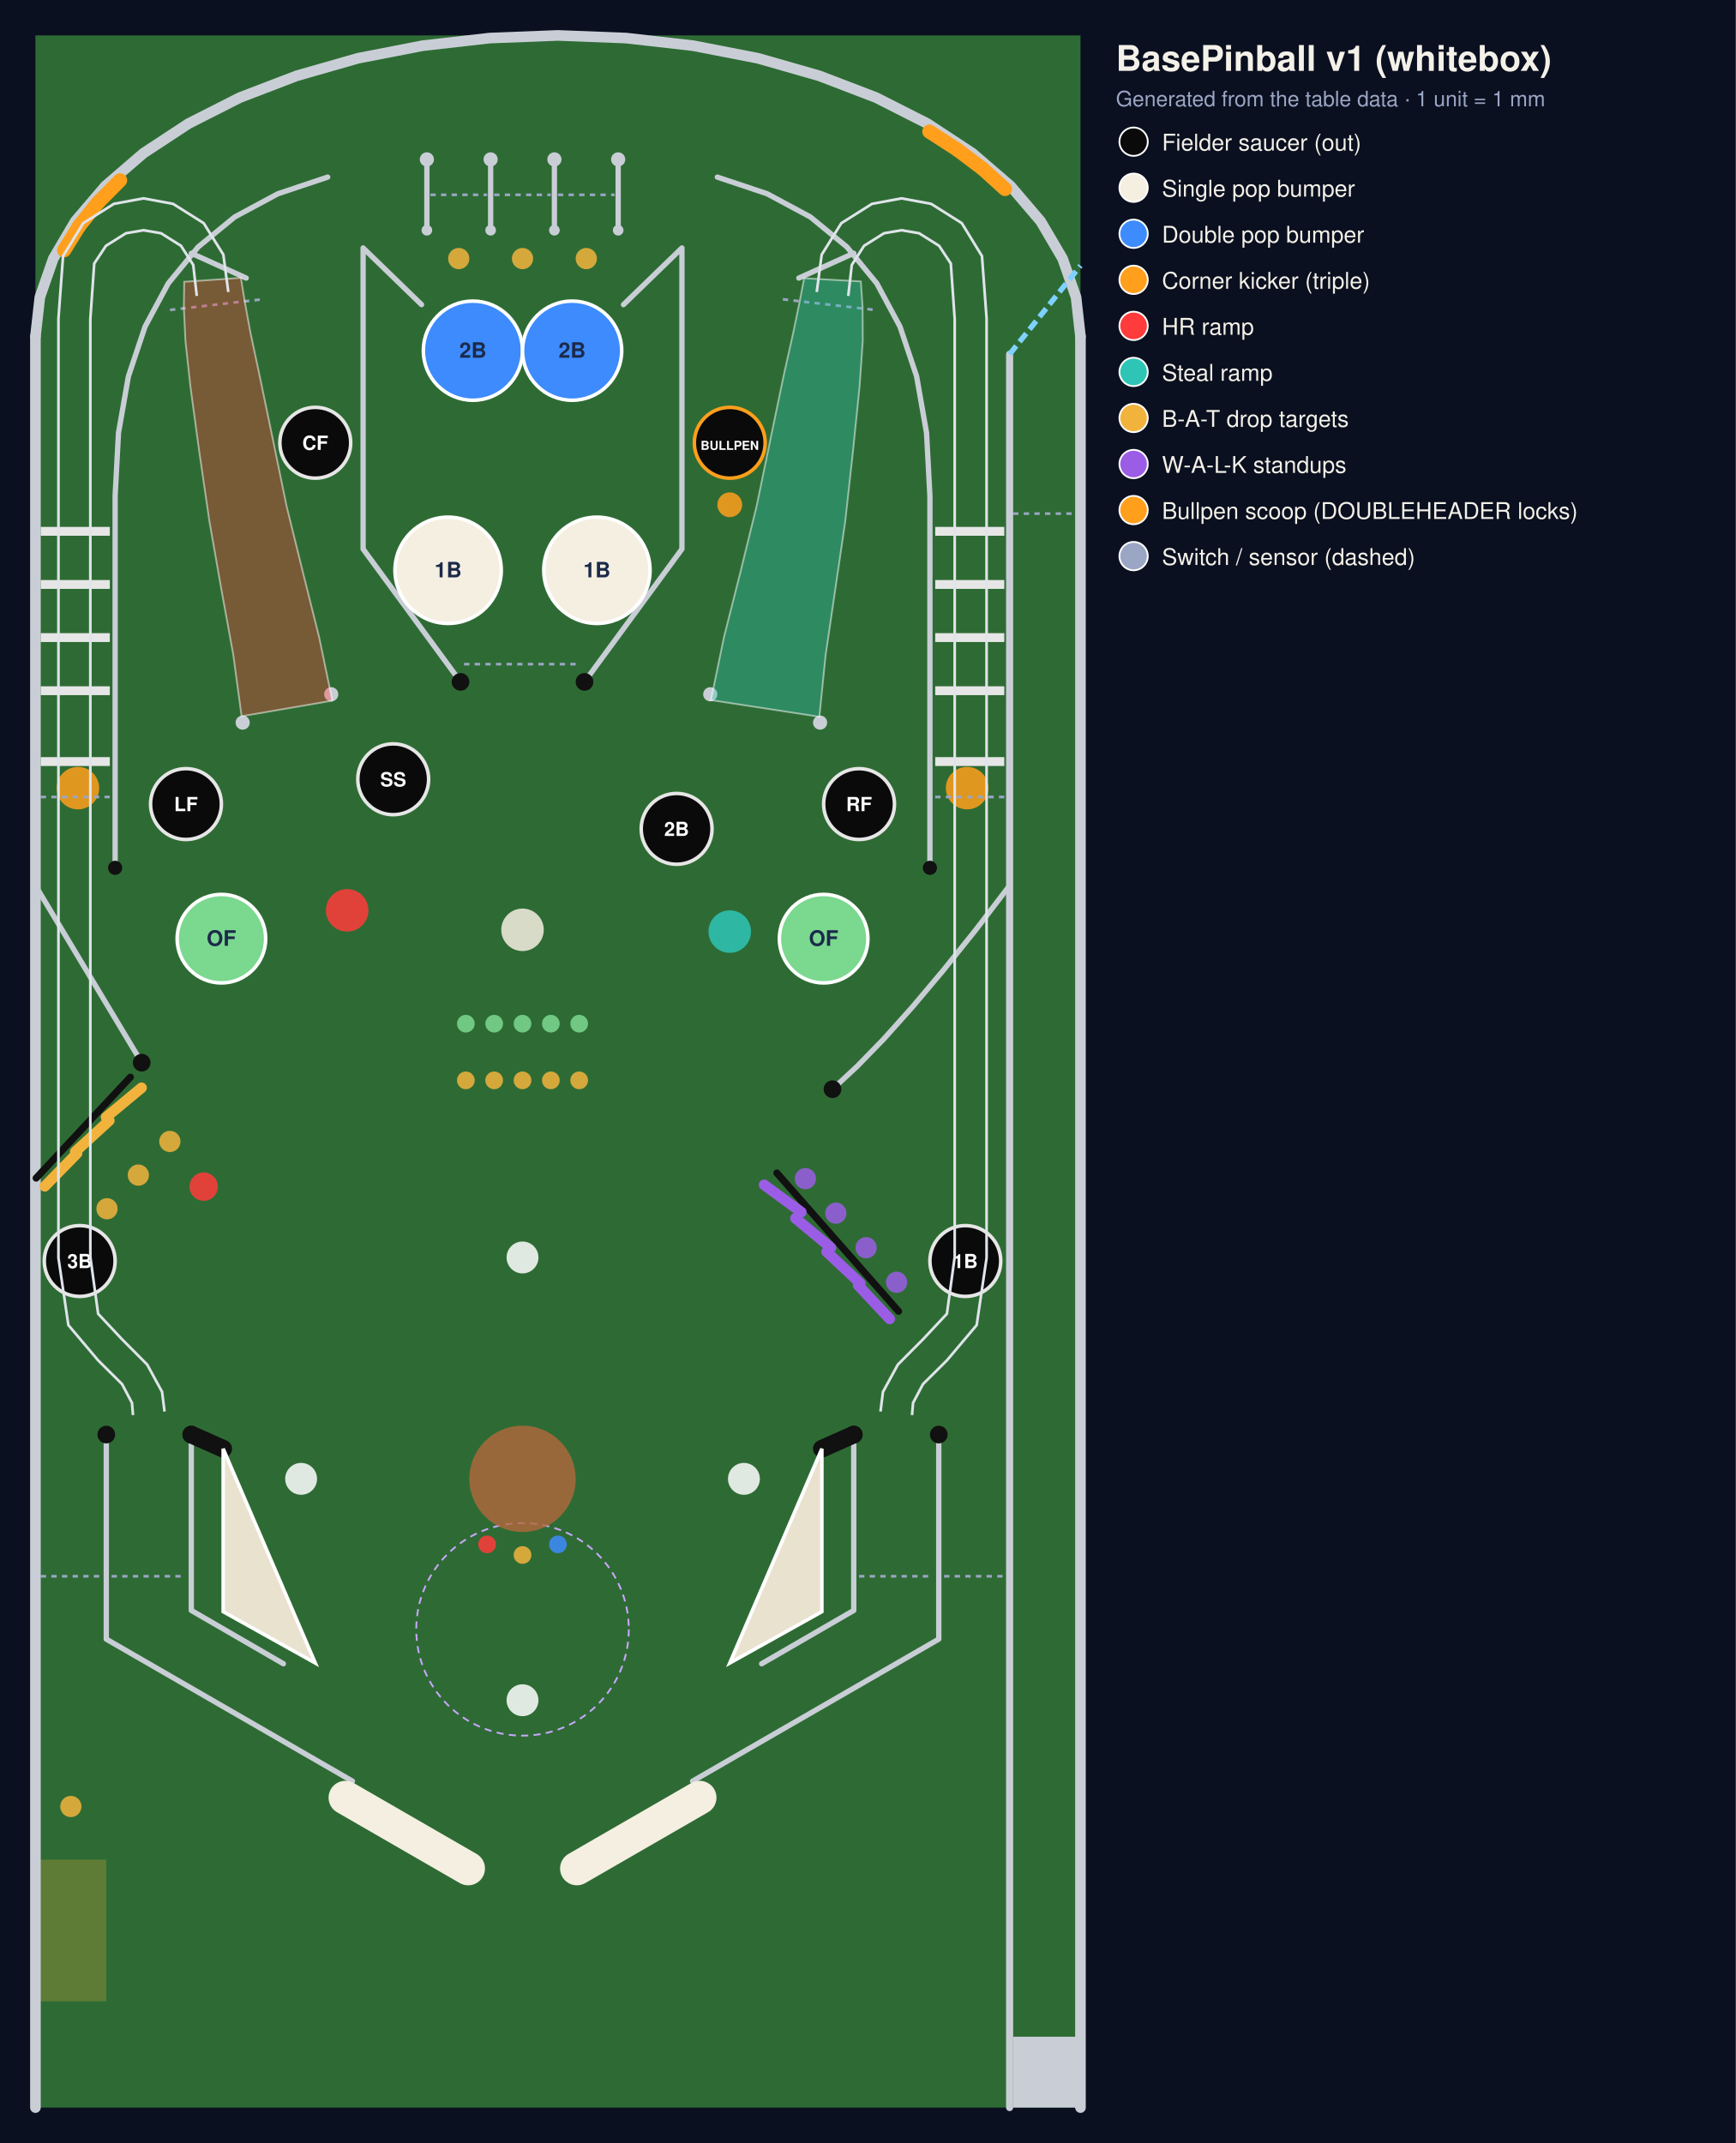
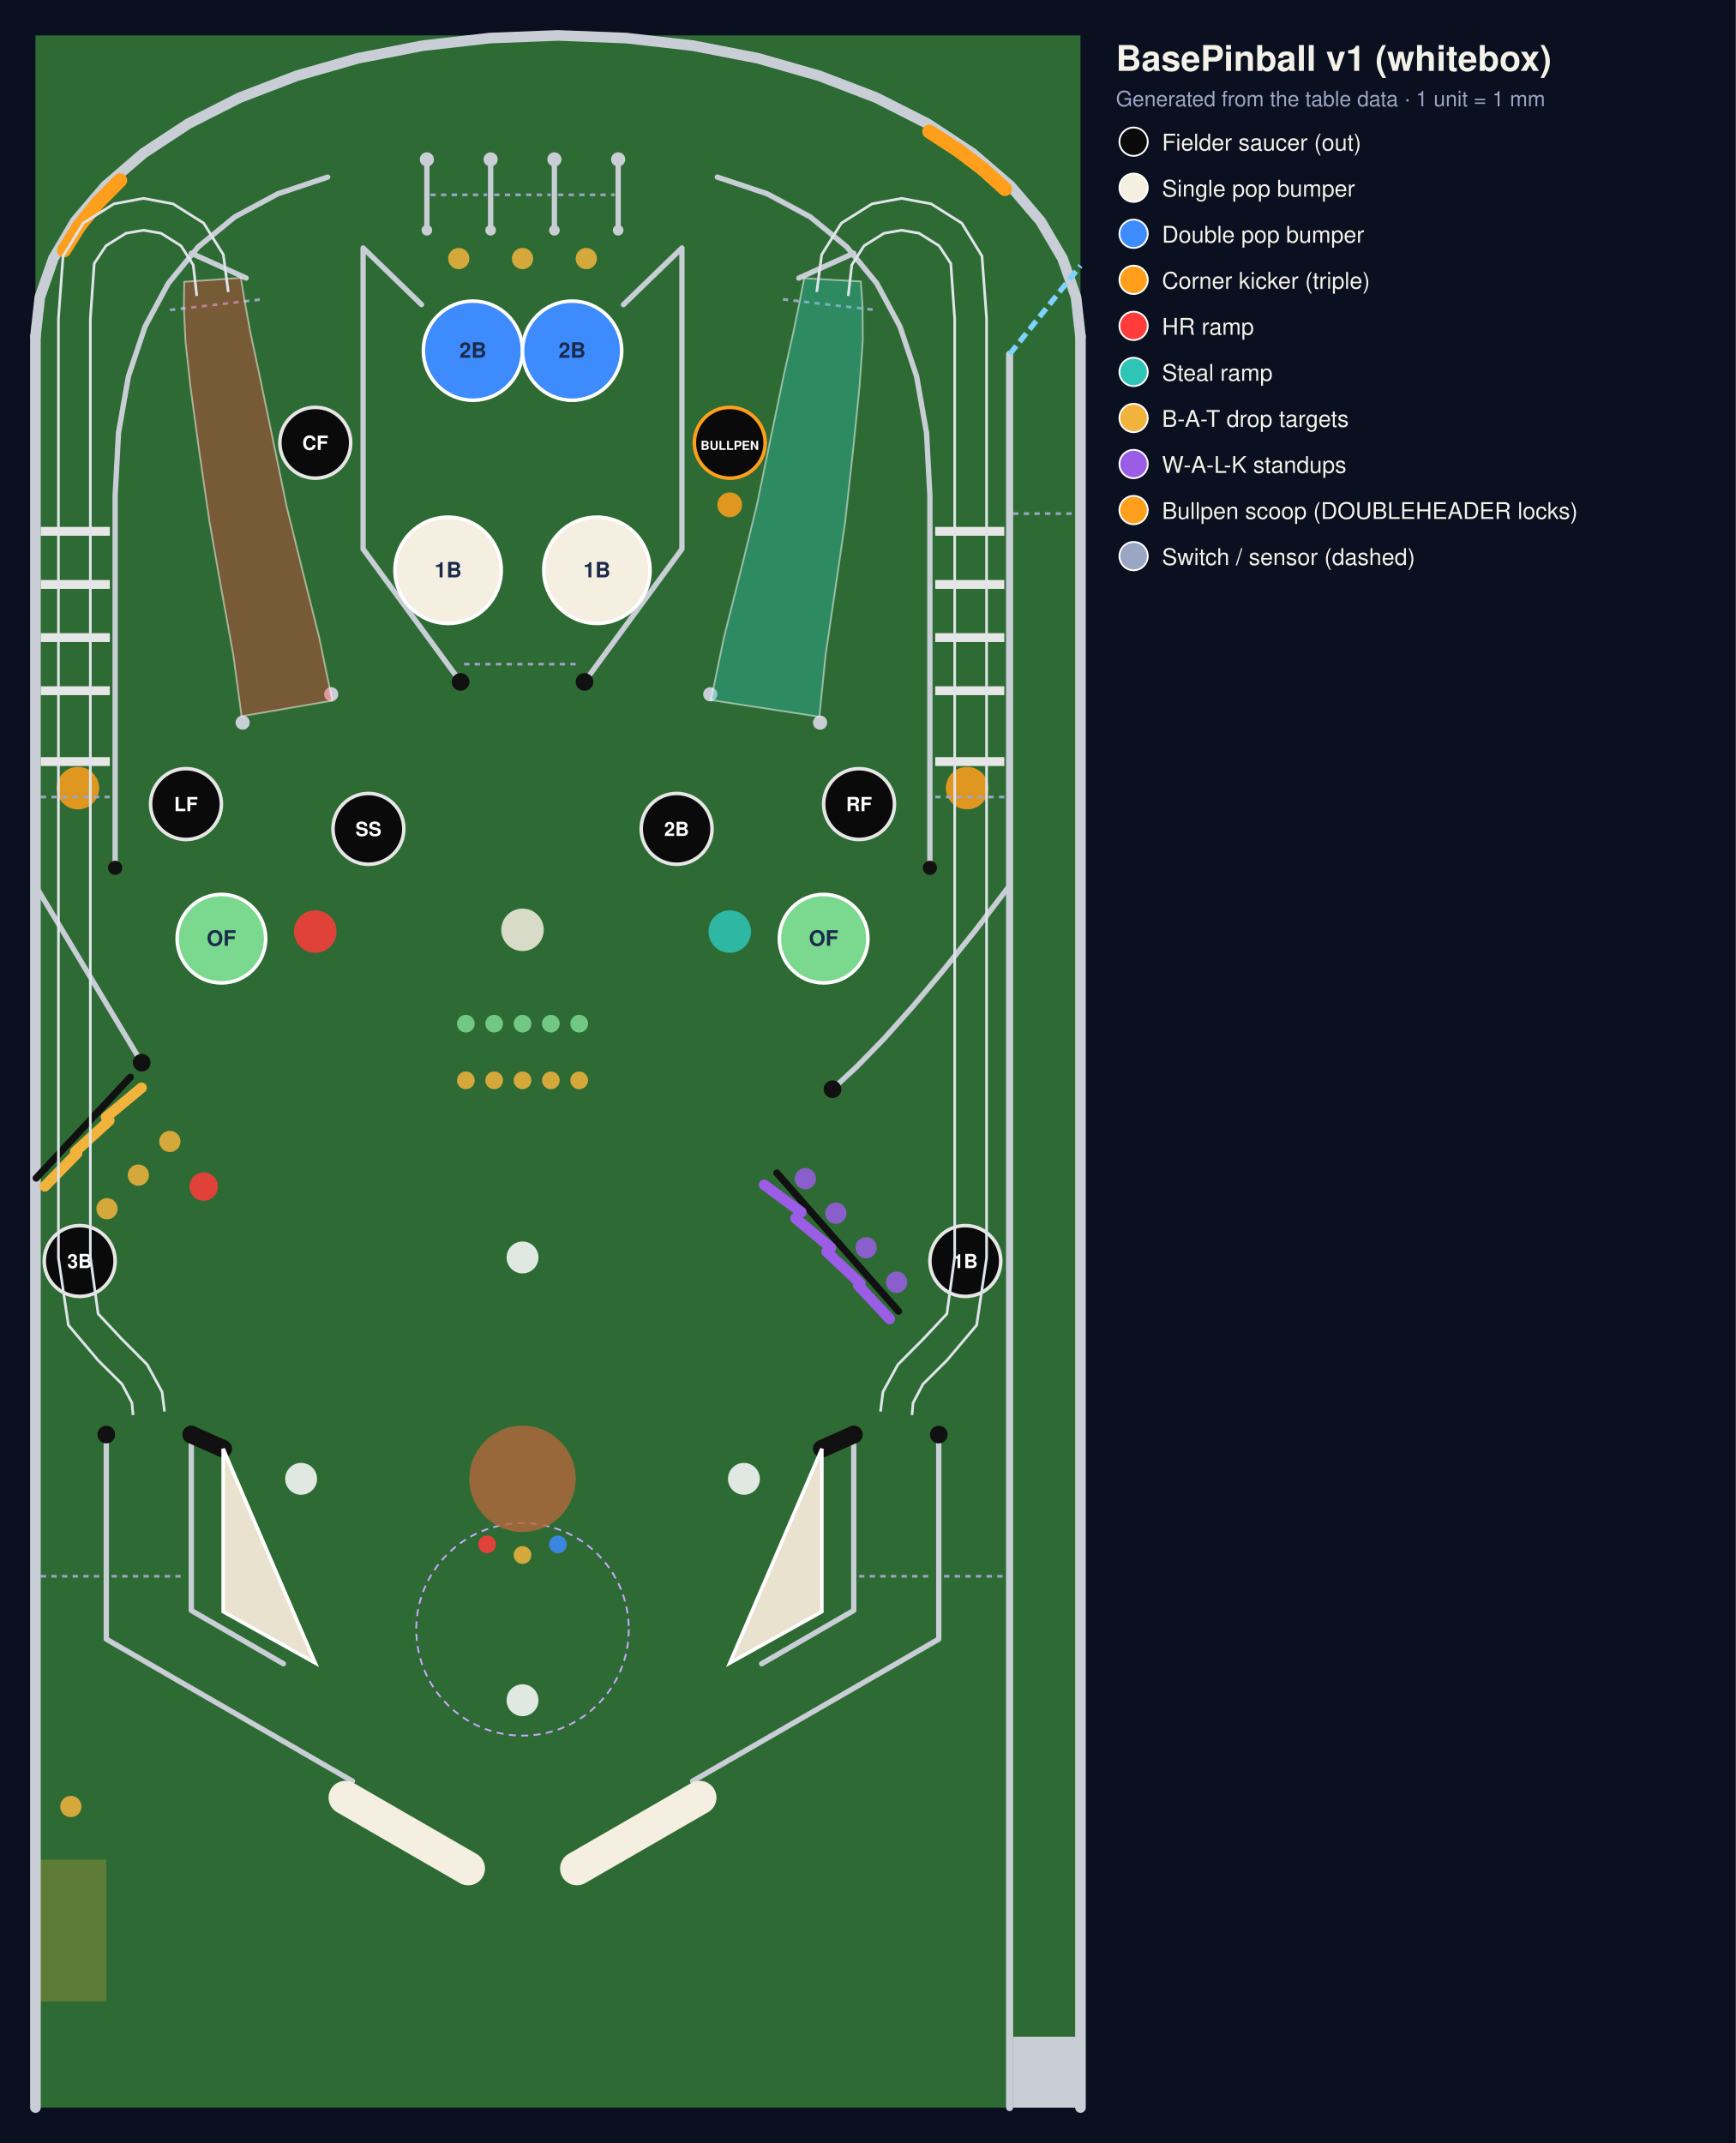
<svg xmlns="http://www.w3.org/2000/svg" viewBox="0 0 980 1210" font-family="Helvetica, Arial, sans-serif">
  <rect width="100%" height="100%" fill="#0b1020" />
  <rect x="20" y="20" width="590" height="1170" fill="#2e6b34" />
  <circle cx="44" cy="445" r="12" fill="#ff9f1c" opacity="0.85" />
-   <circle cx="196" cy="514" r="12" fill="#ff3b3b" opacity="0.85" />
+   <circle cx="178" cy="526" r="12" fill="#ff3b3b" opacity="0.85" />
  <circle cx="295" cy="525" r="12" fill="#f4efe1" opacity="0.85" />
  <circle cx="412" cy="526" r="12" fill="#2ec4b6" opacity="0.85" />
  <circle cx="546" cy="445" r="12" fill="#ff9f1c" opacity="0.85" />
  <circle cx="263" cy="610" r="5" fill="#f2b33d" opacity="0.85" />
  <circle cx="279" cy="610" r="5" fill="#f2b33d" opacity="0.85" />
  <circle cx="295" cy="610" r="5" fill="#f2b33d" opacity="0.85" />
  <circle cx="311" cy="610" r="5" fill="#f2b33d" opacity="0.85" />
  <circle cx="327" cy="610" r="5" fill="#f2b33d" opacity="0.85" />
  <circle cx="263" cy="578" r="5" fill="#7bd88f" opacity="0.85" />
  <circle cx="279" cy="578" r="5" fill="#7bd88f" opacity="0.85" />
  <circle cx="295" cy="578" r="5" fill="#7bd88f" opacity="0.85" />
  <circle cx="311" cy="578" r="5" fill="#7bd88f" opacity="0.85" />
  <circle cx="327" cy="578" r="5" fill="#7bd88f" opacity="0.85" />
  <circle cx="420" cy="835" r="9" fill="#ffffff" opacity="0.85" />
  <circle cx="295" cy="710" r="9" fill="#ffffff" opacity="0.85" />
  <circle cx="170" cy="835" r="9" fill="#ffffff" opacity="0.85" />
  <circle cx="295" cy="960" r="9" fill="#ffffff" opacity="0.85" />
  <circle cx="275" cy="872" r="5" fill="#ff3b3b" opacity="0.85" />
  <circle cx="295" cy="878" r="5" fill="#f2b33d" opacity="0.85" />
  <circle cx="315" cy="872" r="5" fill="#3d8bfd" opacity="0.85" />
  <circle cx="259" cy="146" r="6" fill="#f2b33d" opacity="0.85" />
  <circle cx="295" cy="146" r="6" fill="#f2b33d" opacity="0.85" />
  <circle cx="331" cy="146" r="6" fill="#f2b33d" opacity="0.85" />
  <circle cx="60.4" cy="682.5" r="6" fill="#f2b33d" opacity="0.85" />
  <circle cx="78.1" cy="663.5" r="6" fill="#f2b33d" opacity="0.85" />
  <circle cx="95.9" cy="644.5" r="6" fill="#f2b33d" opacity="0.85" />
  <circle cx="454.7" cy="665.5" r="6" fill="#9b5de5" opacity="0.85" />
  <circle cx="471.9" cy="685" r="6" fill="#9b5de5" opacity="0.85" />
  <circle cx="489" cy="704.5" r="6" fill="#9b5de5" opacity="0.85" />
  <circle cx="506.2" cy="724" r="6" fill="#9b5de5" opacity="0.85" />
  <circle cx="115" cy="670" r="8" fill="#ff3b3b" opacity="0.85" />
  <circle cx="412" cy="285" r="7" fill="#ff9f1c" opacity="0.85" />
  <circle cx="40" cy="1020" r="6" fill="#f2b33d" opacity="0.85" />
  <circle cx="295" cy="920" r="60" fill="none" stroke="#c9a7ff" stroke-dasharray="4 3" />
  <rect x="20" y="1050" width="40" height="80" fill="#f2b33d" fill-opacity="0.25" />
  <circle cx="295" cy="835" r="30" fill="#b4683c" opacity="0.8" />
  <line x1="572" y1="290" x2="608" y2="290" stroke="#9aa6c4" stroke-width="1.5" stroke-dasharray="3 3" />
  <line x1="23" y1="450" x2="62" y2="450" stroke="#9aa6c4" stroke-width="1.5" stroke-dasharray="3 3" />
  <line x1="528" y1="450" x2="567" y2="450" stroke="#9aa6c4" stroke-width="1.5" stroke-dasharray="3 3" />
  <line x1="243" y1="110" x2="275" y2="110" stroke="#9aa6c4" stroke-width="1.5" stroke-dasharray="3 3" />
  <line x1="279" y1="110" x2="311" y2="110" stroke="#9aa6c4" stroke-width="1.5" stroke-dasharray="3 3" />
  <line x1="315" y1="110" x2="347" y2="110" stroke="#9aa6c4" stroke-width="1.5" stroke-dasharray="3 3" />
  <line x1="262" y1="375" x2="328" y2="375" stroke="#9aa6c4" stroke-width="1.5" stroke-dasharray="3 3" />
  <line x1="96" y1="175" x2="148" y2="169" stroke="#9aa6c4" stroke-width="1.5" stroke-dasharray="3 3" />
  <line x1="442" y1="169" x2="494" y2="175" stroke="#9aa6c4" stroke-width="1.5" stroke-dasharray="3 3" />
  <line x1="23" y1="890" x2="57" y2="890" stroke="#9aa6c4" stroke-width="1.5" stroke-dasharray="3 3" />
  <line x1="63" y1="890" x2="105" y2="890" stroke="#9aa6c4" stroke-width="1.5" stroke-dasharray="3 3" />
  <line x1="485" y1="890" x2="527" y2="890" stroke="#9aa6c4" stroke-width="1.5" stroke-dasharray="3 3" />
  <line x1="533" y1="890" x2="567" y2="890" stroke="#9aa6c4" stroke-width="1.5" stroke-dasharray="3 3" />
  <circle cx="45" cy="712" r="20" fill="#0a0a0a" stroke="#e6e6e6" stroke-width="2" />
  <text x="45" y="716" text-anchor="middle" font-size="11" font-weight="700" fill="#fff">3B</text>
  <circle cx="105" cy="454" r="20" fill="#0a0a0a" stroke="#e6e6e6" stroke-width="2" />
  <text x="105" y="458" text-anchor="middle" font-size="11" font-weight="700" fill="#fff">LF</text>
  <circle cx="178" cy="250" r="20" fill="#0a0a0a" stroke="#e6e6e6" stroke-width="2" />
  <text x="178" y="254" text-anchor="middle" font-size="11" font-weight="700" fill="#fff">CF</text>
-   <circle cx="222" cy="440" r="20" fill="#0a0a0a" stroke="#e6e6e6" stroke-width="2" />
-   <text x="222" y="444" text-anchor="middle" font-size="11" font-weight="700" fill="#fff">SS</text>
+   <circle cx="208" cy="468" r="20" fill="#0a0a0a" stroke="#e6e6e6" stroke-width="2" />
+   <text x="208" y="472" text-anchor="middle" font-size="11" font-weight="700" fill="#fff">SS</text>
  <circle cx="382" cy="468" r="20" fill="#0a0a0a" stroke="#e6e6e6" stroke-width="2" />
  <text x="382" y="472" text-anchor="middle" font-size="11" font-weight="700" fill="#fff">2B</text>
  <circle cx="485" cy="454" r="20" fill="#0a0a0a" stroke="#e6e6e6" stroke-width="2" />
  <text x="485" y="458" text-anchor="middle" font-size="11" font-weight="700" fill="#fff">RF</text>
  <circle cx="545" cy="712" r="20" fill="#0a0a0a" stroke="#e6e6e6" stroke-width="2" />
  <text x="545" y="716" text-anchor="middle" font-size="11" font-weight="700" fill="#fff">1B</text>
  <circle cx="412" cy="250" r="20" fill="#0a0a0a" stroke="#ff9f1c" stroke-width="2" />
  <text x="412" y="254" text-anchor="middle" font-size="7" font-weight="700" fill="#fff">BULLPEN</text>
  <polyline points="20,1190 20,190" fill="none" stroke="#c9ced6" stroke-width="6" stroke-linecap="round" stroke-linejoin="round" />
  <polyline points="610,1190 610,190" fill="none" stroke="#c9ced6" stroke-width="6" stroke-linecap="round" stroke-linejoin="round" />
  <polyline points="20,190 22.5,167.8 30.1,146 42.5,124.9 59.5,105 81,86.5 106.4,69.8 135.4,55.1 167.5,42.8 202.1,32.9 238.6,25.8 276.5,21.5 315,20 353.5,21.5 391.4,25.8 427.9,32.9 462.5,42.8 494.6,55.1 523.6,69.8 549,86.5 570.5,105 587.5,124.9 599.9,146 607.5,167.8 610,190" fill="none" stroke="#c9ced6" stroke-width="6" stroke-linecap="round" stroke-linejoin="round" />
  <polyline points="570,1190 570,200" fill="none" stroke="#c9ced6" stroke-width="4" stroke-linecap="round" stroke-linejoin="round" />
  <polyline points="65,490 65,280 66.9,244.4 72.5,212.5 81.9,184.4 95,160 111.9,139.4 132.5,122.5 156.9,109.4 185,100" fill="none" stroke="#c9ced6" stroke-width="3" stroke-linecap="round" stroke-linejoin="round" />
  <polyline points="525,490 525,280 523.1,244.4 517.5,212.5 508.1,184.4 495,160 478.1,139.4 457.5,122.5 433.1,109.4 405,100" fill="none" stroke="#c9ced6" stroke-width="3" stroke-linecap="round" stroke-linejoin="round" />
  <polyline points="20,500 80,600" fill="none" stroke="#c9ced6" stroke-width="3" stroke-linecap="round" stroke-linejoin="round" />
  <polyline points="570,500 550.6,525.4 532.2,548.3 515,568.7 498.9,586.7 483.9,602.1 470,615" fill="none" stroke="#c9ced6" stroke-width="3" stroke-linecap="round" stroke-linejoin="round" />
  <polyline points="108,143 139,157" fill="none" stroke="#c9ced6" stroke-width="3" stroke-linecap="round" stroke-linejoin="round" />
  <polyline points="482,143 451,157" fill="none" stroke="#c9ced6" stroke-width="3" stroke-linecap="round" stroke-linejoin="round" />
  <polyline points="241,130 241,90" fill="none" stroke="#c9ced6" stroke-width="3" stroke-linecap="round" stroke-linejoin="round" />
  <polyline points="277,130 277,90" fill="none" stroke="#c9ced6" stroke-width="3" stroke-linecap="round" stroke-linejoin="round" />
  <polyline points="313,130 313,90" fill="none" stroke="#c9ced6" stroke-width="3" stroke-linecap="round" stroke-linejoin="round" />
  <polyline points="349,130 349,90" fill="none" stroke="#c9ced6" stroke-width="3" stroke-linecap="round" stroke-linejoin="round" />
  <polyline points="260,385 205,310 205,140 238,172" fill="none" stroke="#c9ced6" stroke-width="3" stroke-linecap="round" stroke-linejoin="round" />
  <polyline points="330,385 385,310 385,140 352,172" fill="none" stroke="#c9ced6" stroke-width="3" stroke-linecap="round" stroke-linejoin="round" />
  <polyline points="20.4,665.2 73.6,608.2" fill="none" stroke="#111" stroke-width="4" stroke-linecap="round" stroke-linejoin="round" />
  <polyline points="507.3,740.4 438.6,662.3" fill="none" stroke="#111" stroke-width="4" stroke-linecap="round" stroke-linejoin="round" />
  <polyline points="60,810 60,925.5 199,1005.7" fill="none" stroke="#c9ced6" stroke-width="3" stroke-linecap="round" stroke-linejoin="round" />
  <polyline points="530,810 530,925.5 391,1005.7" fill="none" stroke="#c9ced6" stroke-width="3" stroke-linecap="round" stroke-linejoin="round" />
  <polyline points="108,810 108,909.3 160,939.4" fill="none" stroke="#c9ced6" stroke-width="3" stroke-linecap="round" stroke-linejoin="round" />
  <polyline points="482,810 482,909.3 430,939.4" fill="none" stroke="#c9ced6" stroke-width="3" stroke-linecap="round" stroke-linejoin="round" />
  <polyline points="108,810 126,818" fill="none" stroke="#111" stroke-width="10" stroke-linecap="round" stroke-linejoin="round" />
  <polyline points="482,810 464,818" fill="none" stroke="#111" stroke-width="10" stroke-linecap="round" stroke-linejoin="round" />
  <circle cx="65" cy="490" r="4" fill="#111" />
  <circle cx="525" cy="490" r="4" fill="#111" />
  <circle cx="80" cy="600" r="5" fill="#111" />
  <circle cx="470" cy="615" r="5" fill="#111" />
  <circle cx="241" cy="90" r="4" fill="#c9ced6" />
  <circle cx="241" cy="130" r="3" fill="#c9ced6" />
  <circle cx="277" cy="90" r="4" fill="#c9ced6" />
  <circle cx="277" cy="130" r="3" fill="#c9ced6" />
  <circle cx="313" cy="90" r="4" fill="#c9ced6" />
  <circle cx="313" cy="130" r="3" fill="#c9ced6" />
  <circle cx="349" cy="90" r="4" fill="#c9ced6" />
  <circle cx="349" cy="130" r="3" fill="#c9ced6" />
  <circle cx="260" cy="385" r="5" fill="#111" />
  <circle cx="330" cy="385" r="5" fill="#111" />
  <circle cx="137" cy="408" r="4" fill="#c9ced6" />
  <circle cx="187" cy="392" r="4" fill="#c9ced6" />
  <circle cx="463" cy="408" r="4" fill="#c9ced6" />
  <circle cx="401" cy="392" r="4" fill="#c9ced6" />
  <circle cx="60" cy="810" r="5" fill="#111" />
  <circle cx="108" cy="810" r="5" fill="#111" />
  <circle cx="530" cy="810" r="5" fill="#111" />
  <circle cx="482" cy="810" r="5" fill="#111" />
  <polygon points="126,910 126,818 178,939" fill="#e9e2cf" stroke="#fff" stroke-width="2" />
  <polygon points="464,910 464,818 412,939" fill="#e9e2cf" stroke="#fff" stroke-width="2" />
  <circle cx="253" cy="322" r="30" fill="#f4efe1" stroke="#fff" stroke-width="2" />
  <text x="253" y="326" text-anchor="middle" font-size="12" font-weight="700" fill="#1b2a4a">1B</text>
  <circle cx="337" cy="322" r="30" fill="#f4efe1" stroke="#fff" stroke-width="2" />
  <text x="337" y="326" text-anchor="middle" font-size="12" font-weight="700" fill="#1b2a4a">1B</text>
  <circle cx="267" cy="198" r="28" fill="#3d8bfd" stroke="#fff" stroke-width="2" />
  <text x="267" y="202" text-anchor="middle" font-size="12" font-weight="700" fill="#1b2a4a">2B</text>
  <circle cx="323" cy="198" r="28" fill="#3d8bfd" stroke="#fff" stroke-width="2" />
  <text x="323" y="202" text-anchor="middle" font-size="12" font-weight="700" fill="#1b2a4a">2B</text>
  <circle cx="125" cy="530" r="25" fill="#7bd88f" stroke="#fff" stroke-width="2" />
  <text x="125" y="534" text-anchor="middle" font-size="12" font-weight="700" fill="#1b2a4a">OF</text>
  <circle cx="465" cy="530" r="25" fill="#7bd88f" stroke="#fff" stroke-width="2" />
  <text x="465" y="534" text-anchor="middle" font-size="12" font-weight="700" fill="#1b2a4a">OF</text>
  <line x1="25.3" y1="669.8" x2="43.5" y2="651.2" stroke="#f2b33d" stroke-width="6" stroke-linecap="round" />
  <line x1="42.5" y1="650.3" x2="61.7" y2="632.7" stroke="#f2b33d" stroke-width="6" stroke-linecap="round" />
  <line x1="59.9" y1="630.8" x2="79.9" y2="614.2" stroke="#f2b33d" stroke-width="6" stroke-linecap="round" />
  <line x1="431.4" y1="669" x2="452.4" y2="684.4" stroke="#9b5de5" stroke-width="6" stroke-linecap="round" />
  <line x1="449.1" y1="687.9" x2="469.1" y2="704.5" stroke="#9b5de5" stroke-width="6" stroke-linecap="round" />
  <line x1="466.7" y1="706.8" x2="485.7" y2="724.6" stroke="#9b5de5" stroke-width="6" stroke-linecap="round" />
  <line x1="484.5" y1="725.7" x2="502.3" y2="744.7" stroke="#9b5de5" stroke-width="6" stroke-linecap="round" />
  <line x1="67.8" y1="101.8" x2="55.3" y2="114.4" stroke="#ff9f1c" stroke-width="8" stroke-linecap="round" />
  <line x1="55.3" y1="114.4" x2="44.7" y2="127.6" stroke="#ff9f1c" stroke-width="8" stroke-linecap="round" />
  <line x1="44.7" y1="127.6" x2="36.2" y2="141.3" stroke="#ff9f1c" stroke-width="8" stroke-linecap="round" />
  <line x1="524.7" y1="74.3" x2="540.5" y2="84.5" stroke="#ff9f1c" stroke-width="8" stroke-linecap="round" />
  <line x1="540.5" y1="84.5" x2="554.8" y2="95.3" stroke="#ff9f1c" stroke-width="8" stroke-linecap="round" />
  <line x1="554.8" y1="95.3" x2="567.4" y2="106.7" stroke="#ff9f1c" stroke-width="8" stroke-linecap="round" />
  <line x1="570" y1="200" x2="610" y2="150" stroke="#7fd1ff" stroke-width="3" stroke-dasharray="6 3" />
  <line x1="23" y1="390" x2="62" y2="390" stroke="#e6e6e6" stroke-width="5" />
  <line x1="528" y1="390" x2="567" y2="390" stroke="#e6e6e6" stroke-width="5" />
  <line x1="23" y1="430" x2="62" y2="430" stroke="#e6e6e6" stroke-width="5" />
  <line x1="528" y1="430" x2="567" y2="430" stroke="#e6e6e6" stroke-width="5" />
  <line x1="23" y1="360" x2="62" y2="360" stroke="#e6e6e6" stroke-width="5" />
  <line x1="528" y1="360" x2="567" y2="360" stroke="#e6e6e6" stroke-width="5" />
  <line x1="23" y1="330" x2="62" y2="330" stroke="#e6e6e6" stroke-width="5" />
  <line x1="528" y1="330" x2="567" y2="330" stroke="#e6e6e6" stroke-width="5" />
  <line x1="23" y1="300" x2="62" y2="300" stroke="#e6e6e6" stroke-width="5" />
  <line x1="528" y1="300" x2="567" y2="300" stroke="#e6e6e6" stroke-width="5" />
  <rect x="572" y="1150" width="36" height="40" fill="#c9ced6" />
  <line x1="195" y1="1015" x2="264.3" y2="1055" stroke="#f4efe1" stroke-width="19" stroke-linecap="round" />
  <line x1="395" y1="1015" x2="325.7" y2="1055" stroke="#f4efe1" stroke-width="19" stroke-linecap="round" />
  <polygon points="136.4,404.4 131.7,369.7 125,332.9 118.2,294.2 112.3,253.6 107.5,218.2 104.7,192.6 103.8,173.6 104,159.1 136,156.9 138.2,170.4 141.3,187.4 146.5,211.8 153.7,246.4 161.8,285.8 171,323.1 180.3,360.3 187.6,395.6" fill="#ff3b3b" fill-opacity="0.35" stroke="#fff" stroke-opacity="0.5" />
  <polygon points="401.4,395.3 408.7,359.9 418.1,322.7 427.2,285.6 435.3,246.4 442.5,211.8 447.9,187.6 451.4,170.6 454,157.1 486,158.9 487,173.4 487.1,192.4 485.3,218.2 481.7,253.6 477.2,294.4 471.5,333.3 466.1,370.1 462.6,404.7" fill="#2ec4b6" fill-opacity="0.35" stroke="#fff" stroke-opacity="0.5" />
  <polyline points="111.1,167.1 109.1,149.6 102.2,138.8 90.9,131.7 81,130 71.1,131.7 59.8,138.8 53.2,148.8 51,180.2 51,290 51,390 51,490 51,590 51,709.7 55.4,741.8 68.6,755.9 83.1,770.5 91.5,785.9 92.9,797" fill="none" stroke="#dfe4ea" stroke-width="1.5" />
  <polyline points="128.9,164.9 126.1,143.8 115,126 97.7,115.1 81,112 64.3,115.1 47,126 35.6,144.6 33,179.8 33,290 33,390 33,490 33,590 33,710.3 38.6,748.2 55.4,768.1 68.9,781.5 74.5,792.1 75.1,799" fill="none" stroke="#dfe4ea" stroke-width="1.5" />
  <polyline points="461.1,164.9 463.9,143.8 475,126 492.3,115.1 509,112 525.7,115.1 543,126 554.4,144.6 557,179.8 557,290 557,390 557,490 557,590 557,710.3 551.4,748.2 534.6,768.1 521.1,781.5 515.5,792.1 514.9,799" fill="none" stroke="#dfe4ea" stroke-width="1.5" />
  <polyline points="478.9,167.1 480.9,149.6 487.8,138.8 499.1,131.7 509,130 518.9,131.7 530.2,138.8 536.8,148.8 539,180.2 539,290 539,390 539,490 539,590 539,709.7 534.6,741.8 521.4,755.9 506.9,770.5 498.5,785.9 497.1,797" fill="none" stroke="#dfe4ea" stroke-width="1.5" />
  <text x="630" y="40" font-size="20" font-weight="700" fill="#f4f1e8">BasePinball v1 (whitebox)</text>
  <text x="630" y="60" font-size="12" fill="#9aa6c4">Generated from the table data · 1 unit = 1 mm</text>
  <circle cx="640" cy="80" r="8" fill="#0a0a0a" stroke="#fff" />
  <text x="656" y="85" font-size="13" fill="#f4f1e8">Fielder saucer (out)</text>
  <circle cx="640" cy="106" r="8" fill="#f4efe1" stroke="#fff" />
  <text x="656" y="111" font-size="13" fill="#f4f1e8">Single pop bumper</text>
  <circle cx="640" cy="132" r="8" fill="#3d8bfd" stroke="#fff" />
  <text x="656" y="137" font-size="13" fill="#f4f1e8">Double pop bumper</text>
  <circle cx="640" cy="158" r="8" fill="#ff9f1c" stroke="#fff" />
  <text x="656" y="163" font-size="13" fill="#f4f1e8">Corner kicker (triple)</text>
  <circle cx="640" cy="184" r="8" fill="#ff3b3b" stroke="#fff" />
  <text x="656" y="189" font-size="13" fill="#f4f1e8">HR ramp</text>
  <circle cx="640" cy="210" r="8" fill="#2ec4b6" stroke="#fff" />
  <text x="656" y="215" font-size="13" fill="#f4f1e8">Steal ramp</text>
  <circle cx="640" cy="236" r="8" fill="#f2b33d" stroke="#fff" />
  <text x="656" y="241" font-size="13" fill="#f4f1e8">B-A-T drop targets</text>
  <circle cx="640" cy="262" r="8" fill="#9b5de5" stroke="#fff" />
  <text x="656" y="267" font-size="13" fill="#f4f1e8">W-A-L-K standups</text>
  <circle cx="640" cy="288" r="8" fill="#ff9f1c" stroke="#fff" />
  <text x="656" y="293" font-size="13" fill="#f4f1e8">Bullpen scoop (DOUBLEHEADER locks)</text>
  <circle cx="640" cy="314" r="8" fill="#9aa6c4" stroke="#fff" />
  <text x="656" y="319" font-size="13" fill="#f4f1e8">Switch / sensor (dashed)</text>
</svg>
